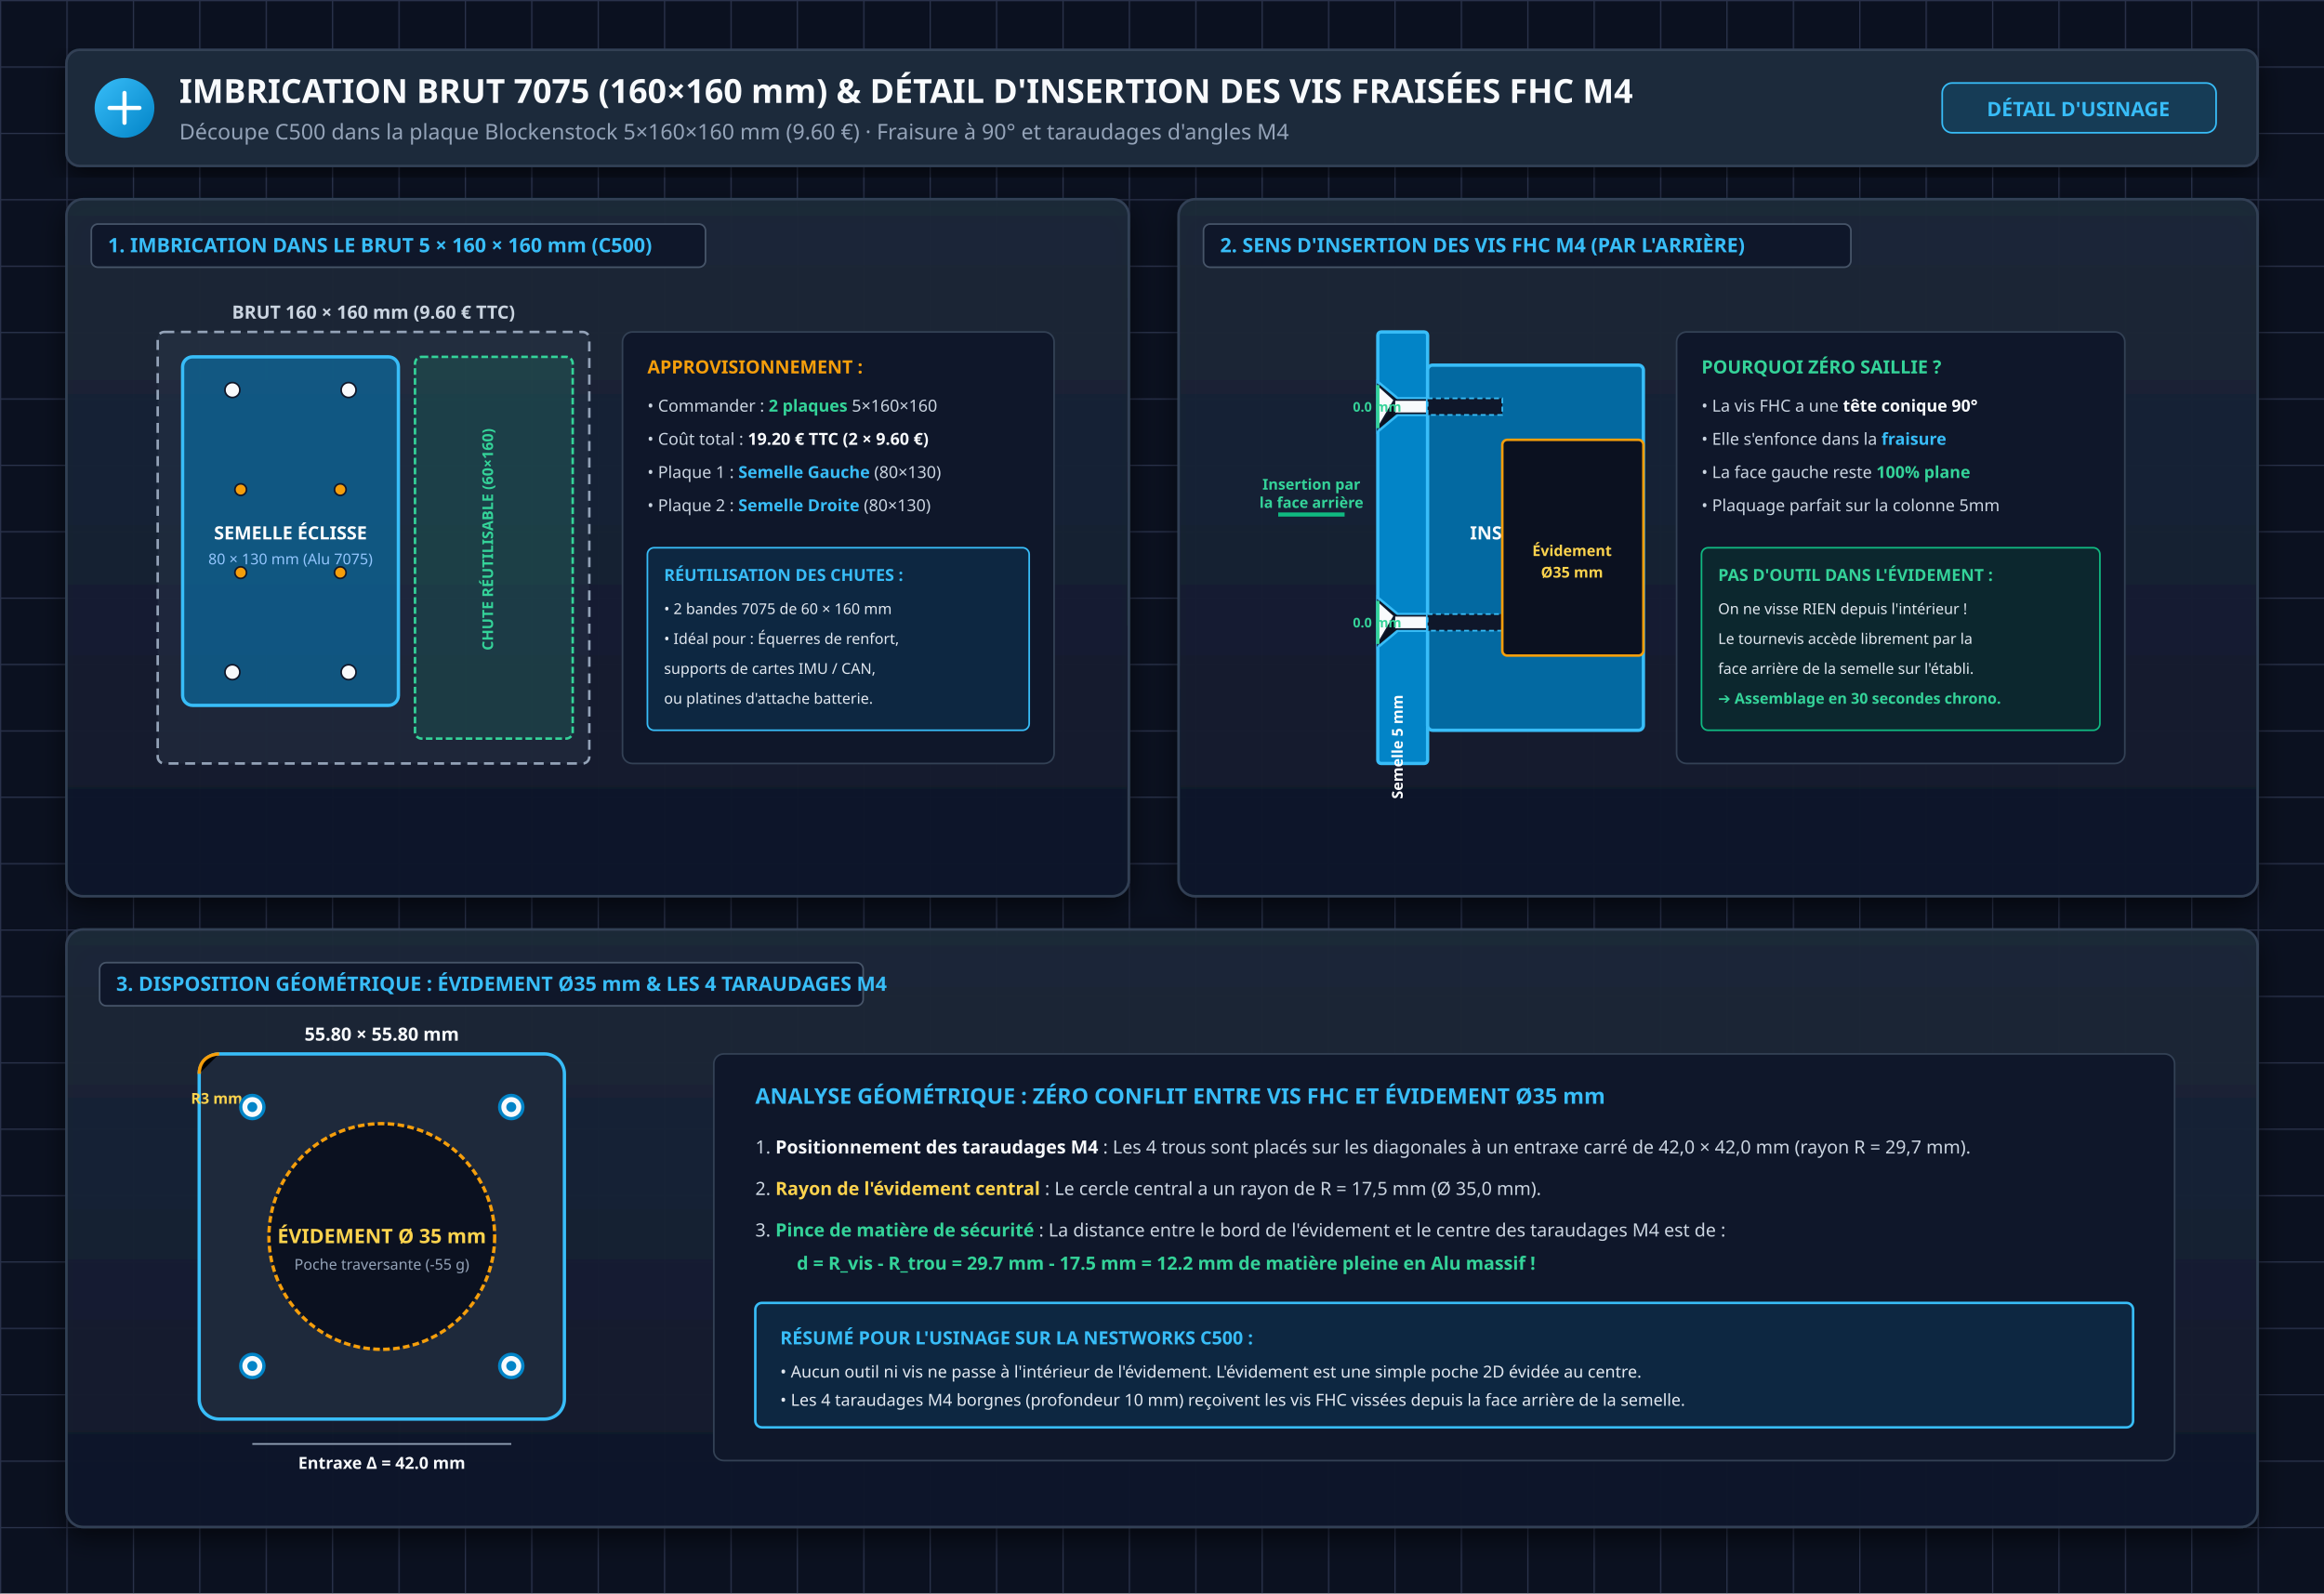
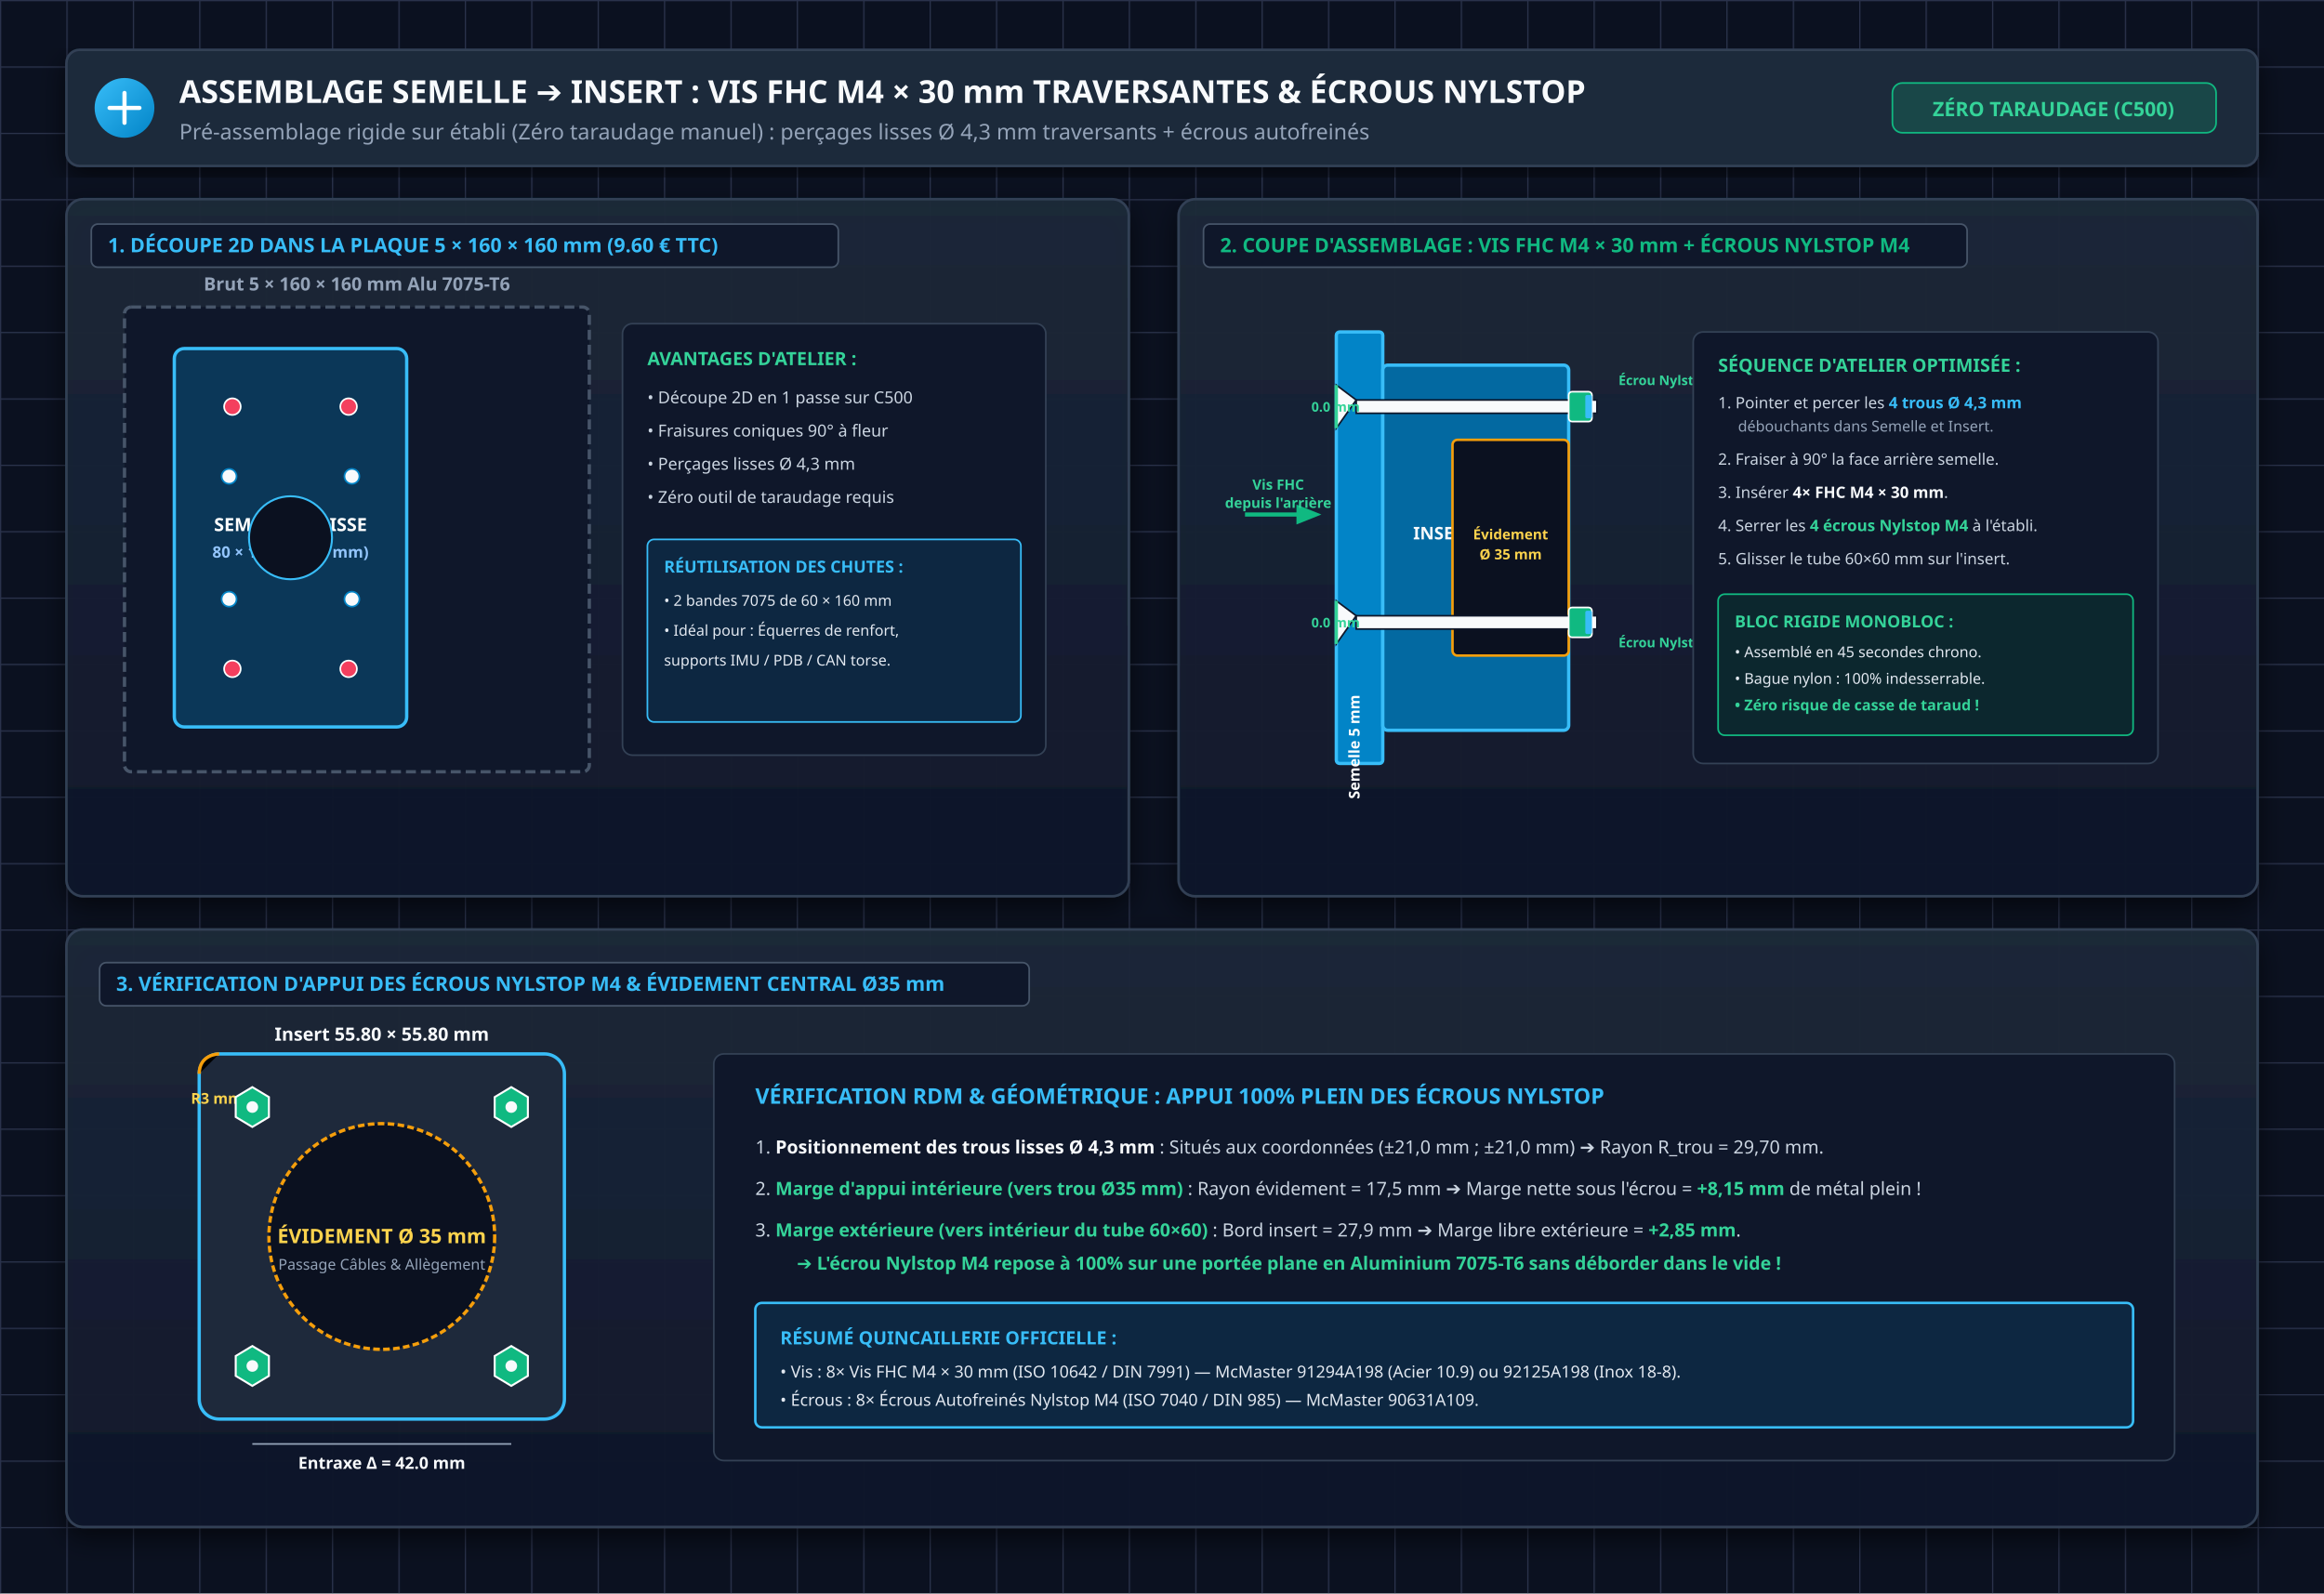
<svg xmlns="http://www.w3.org/2000/svg" viewBox="0 0 1400 960" width="100%" height="100%">
  <defs>
    <pattern id="grid-pattern-fhc" width="40" height="40" patternUnits="userSpaceOnUse">
      <path d="M 40 0 L 0 0 0 40" fill="none" stroke="#1e293b" stroke-width="1" />
      <path d="M 200 0 L 0 0 0 200" fill="none" stroke="#2a324b" stroke-width="1.5" />
    </pattern>
    <linearGradient id="grad-sky-fhc" x1="0%" y1="0%" x2="100%" y2="100%">
      <stop offset="0%" stop-color="#38bdf8" />
      <stop offset="100%" stop-color="#0284c7" />
    </linearGradient>
    <linearGradient id="grad-amber-fhc" x1="0%" y1="0%" x2="100%" y2="100%">
      <stop offset="0%" stop-color="#f59e0b" />
      <stop offset="100%" stop-color="#b45309" />
    </linearGradient>
    <linearGradient id="grad-emerald-fhc" x1="0%" y1="0%" x2="100%" y2="100%">
      <stop offset="0%" stop-color="#10b981" />
      <stop offset="100%" stop-color="#047857" />
    </linearGradient>
+     <linearGradient id="grad-rose-fhc" x1="0%" y1="0%" x2="100%" y2="100%">
+       <stop offset="0%" stop-color="#f43f5e" />
+       <stop offset="100%" stop-color="#be123c" />
+     </linearGradient>
    <linearGradient id="grad-card-fhc" x1="0%" y1="0%" x2="0%" y2="100%">
      <stop offset="0%" stop-color="#1e293b" stop-opacity="0.95" />
      <stop offset="100%" stop-color="#0f172a" stop-opacity="0.95" />
    </linearGradient>
+     <marker id="arrow-fhc" viewBox="0 0 10 10" refX="6" refY="5" markerWidth="6" markerHeight="6" orient="auto-start-reverse">
+       <path d="M 0 1 L 10 5 L 0 9 z" fill="#10b981" />
+     </marker>
    <filter id="drop-shadow-fhc" x="-10%" y="-10%" width="120%" height="120%">
      <feDropShadow dx="0" dy="6" stdDeviation="8" flood-color="#000000" flood-opacity="0.6" />
    </filter>
  </defs>
  <rect width="1400" height="960" fill="#0b1120" />
  <rect width="1400" height="960" fill="url(#grid-pattern-fhc)" />
  <g transform="translate(40, 30)">
    <rect width="1320" height="70" rx="8" fill="#1e293b" stroke="#334155" stroke-width="1.5" filter="url(#drop-shadow-fhc)" />
    <circle cx="35" cy="35" r="18" fill="url(#grad-sky-fhc)" />
    <path d="M 26 35 L 44 35 M 35 26 L 35 44" stroke="#ffffff" stroke-width="2.5" stroke-linecap="round" />
-     <text x="68" y="32" font-family="'Segoe UI', sans-serif" font-size="20" font-weight="700" fill="#f8fafc">
-       IMBRICATION BRUT 7075 (160×160 mm) &amp; DÉTAIL D'INSERTION DES VIS FRAISÉES FHC M4
+     <text x="68" y="32" font-family="'Segoe UI', sans-serif" font-size="19" font-weight="700" fill="#f8fafc">
+       ASSEMBLAGE SEMELLE ➔ INSERT : VIS FHC M4 × 30 mm TRAVERSANTES &amp; ÉCROUS NYLSTOP
    </text>
    <text x="68" y="54" font-family="'Segoe UI', sans-serif" font-size="13" font-weight="500" fill="#94a3b8">
-       Découpe C500 dans la plaque Blockenstock 5×160×160 mm (9.60 €) · Fraisure à 90° et taraudages d'angles M4
+       Pré-assemblage rigide sur établi (Zéro taraudage manuel) : perçages lisses Ø 4,3 mm traversants + écrous autofreinés
    </text>
-     <rect x="1130" y="20" width="165" height="30" rx="6" fill="#0284c7" fill-opacity="0.2" stroke="#38bdf8" stroke-width="1" />
-     <text x="1212" y="40" text-anchor="middle" font-family="'Segoe UI', sans-serif" font-size="12" font-weight="700" fill="#38bdf8">
-       DÉTAIL D'USINAGE
+     <rect x="1100" y="20" width="195" height="30" rx="6" fill="#10b981" fill-opacity="0.2" stroke="#10b981" stroke-width="1" />
+     <text x="1197" y="40" text-anchor="middle" font-family="'Segoe UI', sans-serif" font-size="12" font-weight="700" fill="#34d399">
+       ZÉRO TARAUDAGE (C500)
    </text>
  </g>
  <g transform="translate(40, 120)">
    <rect width="640" height="420" rx="10" fill="url(#grad-card-fhc)" stroke="#334155" stroke-width="1.5" filter="url(#drop-shadow-fhc)" />
-     <rect x="15" y="15" width="370" height="26" rx="4" fill="#0f172a" stroke="#475569" stroke-width="1" />
+     <rect x="15" y="15" width="450" height="26" rx="4" fill="#0f172a" stroke="#475569" stroke-width="1" />
    <text x="25" y="32" font-family="'Segoe UI', sans-serif" font-size="12" font-weight="700" fill="#38bdf8">
-       1. IMBRICATION DANS LE BRUT 5 × 160 × 160 mm (C500)
+       1. DÉCOUPE 2D DANS LA PLAQUE 5 × 160 × 160 mm (9.60 € TTC)
    </text>
-     <g transform="translate(35, 60)">
-       <rect x="20" y="20" width="260" height="260" rx="4" fill="#334155" fill-opacity="0.3" stroke="#94a3b8" stroke-width="1.5" stroke-dasharray="6,4" />
-       <text x="150" y="12" text-anchor="middle" font-family="'Segoe UI', sans-serif" font-size="11" font-weight="700" fill="#cbd5e1">BRUT 160 × 160 mm (9.60 € TTC)</text>
-       <rect x="35" y="35" width="130" height="210" rx="6" fill="#0284c7" fill-opacity="0.5" stroke="#38bdf8" stroke-width="2" />
-       <text x="100" y="145" text-anchor="middle" font-family="'Segoe UI', sans-serif" font-size="11" font-weight="700" fill="#ffffff">SEMELLE ÉCLISSE</text>
-       <text x="100" y="160" text-anchor="middle" font-family="'Segoe UI', sans-serif" font-size="9" fill="#93c5fd">80 × 130 mm (Alu 7075)</text>
-       <circle cx="65" cy="55" r="4.5" fill="#f8fafc" stroke="#0f172a" />
-       <circle cx="135" cy="55" r="4.5" fill="#f8fafc" stroke="#0f172a" />
-       <circle cx="65" cy="225" r="4.5" fill="#f8fafc" stroke="#0f172a" />
-       <circle cx="135" cy="225" r="4.5" fill="#f8fafc" stroke="#0f172a" />
-       <circle cx="70" cy="115" r="3.5" fill="#f59e0b" stroke="#0f172a" />
-       <circle cx="130" cy="115" r="3.5" fill="#f59e0b" stroke="#0f172a" />
-       <circle cx="70" cy="165" r="3.5" fill="#f59e0b" stroke="#0f172a" />
-       <circle cx="130" cy="165" r="3.5" fill="#f59e0b" stroke="#0f172a" />
-       <rect x="175" y="35" width="95" height="230" rx="4" fill="#10b981" fill-opacity="0.15" stroke="#34d399" stroke-width="1.5" stroke-dasharray="4,2" />
-       <text x="222" y="145" text-anchor="middle" font-family="'Segoe UI', sans-serif" font-size="9" font-weight="700" fill="#34d399" transform="rotate(-90,222,145)">CHUTE RÉUTILISABLE (60×160)</text>
-       <g transform="translate(300, 20)">
-         <rect width="260" height="260" rx="6" fill="#0f172a" stroke="#334155" stroke-width="1" />
-         <text x="15" y="25" font-family="'Segoe UI', sans-serif" font-size="11" font-weight="700" fill="#f59e0b">APPROVISIONNEMENT :</text>
-         <text x="15" y="48" font-family="'Segoe UI', sans-serif" font-size="10" fill="#cbd5e1">• Commander : <tspan font-weight="700" fill="#34d399">2 plaques</tspan> 5×160×160</text>
-         <text x="15" y="68" font-family="'Segoe UI', sans-serif" font-size="10" fill="#cbd5e1">• Coût total : <tspan font-weight="700" fill="#f8fafc">19.20 € TTC (2 × 9.60 €)</tspan>
-         </text>
-         <text x="15" y="88" font-family="'Segoe UI', sans-serif" font-size="10" fill="#cbd5e1">• Plaque 1 : <tspan font-weight="700" fill="#38bdf8">Semelle Gauche</tspan> (80×130)</text>
-         <text x="15" y="108" font-family="'Segoe UI', sans-serif" font-size="10" fill="#cbd5e1">• Plaque 2 : <tspan font-weight="700" fill="#38bdf8">Semelle Droite</tspan> (80×130)</text>
-         <rect x="15" y="130" width="230" height="110" rx="4" fill="#0284c7" fill-opacity="0.15" stroke="#38bdf8" stroke-width="1" />
+     <g transform="translate(35, 65)">
+       <rect x="0" y="0" width="280" height="280" rx="4" fill="#0f172a" stroke="#475569" stroke-width="2" stroke-dasharray="6,3" />
+       <text x="140" y="-10" text-anchor="middle" font-family="'Segoe UI', sans-serif" font-size="11" font-weight="700" fill="#94a3b8">Brut 5 × 160 × 160 mm Alu 7075-T6</text>
+       <g transform="translate(30, 25)">
+         <rect x="0" y="0" width="140" height="228" rx="6" fill="#0284c7" fill-opacity="0.3" stroke="#38bdf8" stroke-width="2" />
+         <text x="70" y="110" text-anchor="middle" font-family="'Segoe UI', sans-serif" font-size="11" font-weight="700" fill="#ffffff">SEMELLE ÉCLISSE</text>
+         <text x="70" y="126" text-anchor="middle" font-family="'Segoe UI', sans-serif" font-size="9.5" font-weight="600" fill="#93c5fd">80 × 130 mm (5 mm)</text>
+         <circle cx="70" cy="114" r="25" fill="#0b1120" stroke="#38bdf8" stroke-width="1.2" />
+         <circle cx="33" cy="77" r="4.5" fill="#f8fafc" stroke="#0284c7" stroke-width="1" />
+         <circle cx="107" cy="77" r="4.5" fill="#f8fafc" stroke="#0284c7" stroke-width="1" />
+         <circle cx="33" cy="151" r="4.5" fill="#f8fafc" stroke="#0284c7" stroke-width="1" />
+         <circle cx="107" cy="151" r="4.5" fill="#f8fafc" stroke="#0284c7" stroke-width="1" />
+         <circle cx="35" cy="35" r="5" fill="#f43f5e" stroke="#ffffff" stroke-width="1" />
+         <circle cx="105" cy="35" r="5" fill="#f43f5e" stroke="#ffffff" stroke-width="1" />
+         <circle cx="35" cy="193" r="5" fill="#f43f5e" stroke="#ffffff" stroke-width="1" />
+         <circle cx="105" cy="193" r="5" fill="#f43f5e" stroke="#ffffff" stroke-width="1" />
+       </g>
+       <g transform="translate(300, 10)">
+         <rect width="255" height="260" rx="6" fill="#0f172a" stroke="#334155" stroke-width="1" />
+         <text x="15" y="25" font-family="'Segoe UI', sans-serif" font-size="11" font-weight="700" fill="#34d399">AVANTAGES D'ATELIER :</text>
+         <text x="15" y="48" font-family="'Segoe UI', sans-serif" font-size="10" fill="#cbd5e1">• Découpe 2D en 1 passe sur C500</text>
+         <text x="15" y="68" font-family="'Segoe UI', sans-serif" font-size="10" fill="#cbd5e1">• Fraisures coniques 90° à fleur</text>
+         <text x="15" y="88" font-family="'Segoe UI', sans-serif" font-size="10" fill="#cbd5e1">• Perçages lisses Ø 4,3 mm</text>
+         <text x="15" y="108" font-family="'Segoe UI', sans-serif" font-size="10" fill="#cbd5e1">• Zéro outil de taraudage requis</text>
+         <rect x="15" y="130" width="225" height="110" rx="4" fill="#0284c7" fill-opacity="0.15" stroke="#38bdf8" stroke-width="1" />
        <text x="25" y="150" font-family="'Segoe UI', sans-serif" font-size="10" font-weight="700" fill="#38bdf8">RÉUTILISATION DES CHUTES :</text>
        <text x="25" y="170" font-family="'Segoe UI', sans-serif" font-size="9" fill="#e2e8f0">• 2 bandes 7075 de 60 × 160 mm</text>
        <text x="25" y="188" font-family="'Segoe UI', sans-serif" font-size="9" fill="#e2e8f0">• Idéal pour : Équerres de renfort,</text>
-         <text x="25" y="206" font-family="'Segoe UI', sans-serif" font-size="9" fill="#e2e8f0">  supports de cartes IMU / CAN,</text>
-         <text x="25" y="224" font-family="'Segoe UI', sans-serif" font-size="9" fill="#e2e8f0">  ou platines d'attache batterie.</text>
+         <text x="25" y="206" font-family="'Segoe UI', sans-serif" font-size="9" fill="#e2e8f0">  supports IMU / PDB / CAN torse.</text>
      </g>
    </g>
  </g>
  <g transform="translate(710, 120)">
    <rect width="650" height="420" rx="10" fill="url(#grad-card-fhc)" stroke="#334155" stroke-width="1.5" filter="url(#drop-shadow-fhc)" />
-     <rect x="15" y="15" width="390" height="26" rx="4" fill="#0f172a" stroke="#475569" stroke-width="1" />
-     <text x="25" y="32" font-family="'Segoe UI', sans-serif" font-size="12" font-weight="700" fill="#38bdf8">
-       2. SENS D'INSERTION DES VIS FHC M4 (PAR L'ARRIÈRE)
+     <rect x="15" y="15" width="460" height="26" rx="4" fill="#0f172a" stroke="#475569" stroke-width="1" />
+     <text x="25" y="32" font-family="'Segoe UI', sans-serif" font-size="12" font-weight="700" fill="#10b981">
+       2. COUPE D'ASSEMBLAGE : VIS FHC M4 × 30 mm + ÉCROUS NYLSTOP M4
    </text>
-     <g transform="translate(40, 60)">
+     <g transform="translate(30, 60)">
      <g transform="translate(0, 70)">
-         <path d="M 20 60 L 60 60" stroke="#10b981" stroke-width="2.5" marker-end="url(#arrow)" />
-         <text x="40" y="45" text-anchor="middle" font-family="'Segoe UI', sans-serif" font-size="9" font-weight="700" fill="#34d399">Insertion par</text>
-         <text x="40" y="56" text-anchor="middle" font-family="'Segoe UI', sans-serif" font-size="9" font-weight="700" fill="#34d399">la face arrière</text>
+         <path d="M 10 60 L 50 60" stroke="#10b981" stroke-width="2.5" marker-end="url(#arrow-fhc)" />
+         <text x="30" y="45" text-anchor="middle" font-family="'Segoe UI', sans-serif" font-size="8.5" font-weight="700" fill="#34d399">Vis FHC</text>
+         <text x="30" y="56" text-anchor="middle" font-family="'Segoe UI', sans-serif" font-size="8.5" font-weight="700" fill="#34d399">depuis l'arrière</text>
      </g>
-       <rect x="80" y="20" width="30" height="260" rx="2" fill="#0284c7" stroke="#38bdf8" stroke-width="2" />
-       <text x="95" y="270" text-anchor="middle" font-family="'Segoe UI', sans-serif" font-size="9" font-weight="700" fill="#ffffff" transform="rotate(-90,95,270)">Semelle 5 mm</text>
-       <polygon points="80,50 92,60 110,60 110,70 92,70 80,80" fill="#0b1120" stroke="#38bdf8" stroke-width="1.5" />
-       <polygon points="80,52 90,61 80,78" fill="#f8fafc" stroke="#0f172a" />
-       <rect x="90" y="61" width="45" height="8" fill="#f8fafc" stroke="#0f172a" />
-       <line x1="80" y1="52" x2="80" y2="78" stroke="#34d399" stroke-width="2" />
-       <text x="65" y="68" font-family="'Segoe UI', sans-serif" font-size="8" font-weight="700" fill="#34d399">0.0 mm</text>
-       <polygon points="80,180 92,190 110,190 110,200 92,200 80,210" fill="#0b1120" stroke="#38bdf8" stroke-width="1.5" />
-       <polygon points="80,182 90,191 80,208" fill="#f8fafc" stroke="#0f172a" />
-       <rect x="90" y="191" width="45" height="8" fill="#f8fafc" stroke="#0f172a" />
-       <line x1="80" y1="182" x2="80" y2="208" stroke="#34d399" stroke-width="2" />
-       <text x="65" y="198" font-family="'Segoe UI', sans-serif" font-size="8" font-weight="700" fill="#34d399">0.0 mm</text>
-       <rect x="110" y="40" width="130" height="220" rx="3" fill="#0369a1" stroke="#38bdf8" stroke-width="2" />
-       <text x="175" y="145" text-anchor="middle" font-family="'Segoe UI', sans-serif" font-size="11" font-weight="700" fill="#f8fafc">INSERT 22 mm</text>
-       <rect x="110" y="60" width="45" height="10" fill="#0f172a" stroke="#38bdf8" stroke-width="1" stroke-dasharray="3,2" />
-       <rect x="110" y="190" width="45" height="10" fill="#0f172a" stroke="#38bdf8" stroke-width="1" stroke-dasharray="3,2" />
-       <rect x="155" y="85" width="85" height="130" rx="3" fill="#0b1120" stroke="#f59e0b" stroke-width="1.5" />
-       <text x="197" y="155" text-anchor="middle" font-family="'Segoe UI', sans-serif" font-size="9" font-weight="700" fill="#fcd34d">Évidement</text>
-       <text x="197" y="168" text-anchor="middle" font-family="'Segoe UI', sans-serif" font-size="9" font-weight="700" fill="#fcd34d">Ø35 mm</text>
-       <g transform="translate(260, 20)">
-         <rect width="270" height="260" rx="6" fill="#0f172a" stroke="#334155" stroke-width="1" />
-         <text x="15" y="25" font-family="'Segoe UI', sans-serif" font-size="11" font-weight="700" fill="#34d399">POURQUOI ZÉRO SAILLIE ?</text>
-         <text x="15" y="48" font-family="'Segoe UI', sans-serif" font-size="10" fill="#cbd5e1">• La vis FHC a une <tspan font-weight="700" fill="#f8fafc">tête conique 90°</tspan>
+       <rect x="65" y="20" width="28" height="260" rx="2" fill="#0284c7" stroke="#38bdf8" stroke-width="2" />
+       <text x="79" y="270" text-anchor="middle" font-family="'Segoe UI', sans-serif" font-size="9" font-weight="700" fill="#ffffff" transform="rotate(-90,79,270)">Semelle 5 mm</text>
+       <rect x="93" y="40" width="112" height="220" rx="3" fill="#0369a1" stroke="#38bdf8" stroke-width="2" />
+       <text x="149" y="145" text-anchor="middle" font-family="'Segoe UI', sans-serif" font-size="10.5" font-weight="700" fill="#f8fafc">INSERT 20 mm</text>
+       <rect x="135" y="85" width="70" height="130" rx="3" fill="#0b1120" stroke="#f59e0b" stroke-width="1.5" />
+       <text x="170" y="145" text-anchor="middle" font-family="'Segoe UI', sans-serif" font-size="8.5" font-weight="700" fill="#fcd34d">Évidement</text>
+       <text x="170" y="157" text-anchor="middle" font-family="'Segoe UI', sans-serif" font-size="8.5" font-weight="700" fill="#fcd34d">Ø 35 mm</text>
+       <polygon points="65,52 77,61 65,78" fill="#f8fafc" stroke="#0f172a" />
+       <rect x="77" y="61" width="145" height="8" fill="#f8fafc" stroke="#0f172a" />
+       <line x1="65" y1="52" x2="65" y2="78" stroke="#34d399" stroke-width="2" />
+       <text x="50" y="68" font-family="'Segoe UI', sans-serif" font-size="8" font-weight="700" fill="#34d399">0.0 mm</text>
+       <rect x="205" y="56" width="14" height="18" rx="2" fill="#10b981" stroke="#ffffff" stroke-width="1" />
+       <rect x="215" y="58" width="4" height="14" rx="1" fill="#38bdf8" />
+       <text x="235" y="52" font-family="'Segoe UI', sans-serif" font-size="8" font-weight="700" fill="#34d399">Écrou Nylstop M4</text>
+       <polygon points="65,182 77,191 65,208" fill="#f8fafc" stroke="#0f172a" />
+       <rect x="77" y="191" width="145" height="8" fill="#f8fafc" stroke="#0f172a" />
+       <line x1="65" y1="182" x2="65" y2="208" stroke="#34d399" stroke-width="2" />
+       <text x="50" y="198" font-family="'Segoe UI', sans-serif" font-size="8" font-weight="700" fill="#34d399">0.0 mm</text>
+       <rect x="205" y="186" width="14" height="18" rx="2" fill="#10b981" stroke="#ffffff" stroke-width="1" />
+       <rect x="215" y="188" width="4" height="14" rx="1" fill="#38bdf8" />
+       <text x="235" y="210" font-family="'Segoe UI', sans-serif" font-size="8" font-weight="700" fill="#34d399">Écrou Nylstop M4</text>
+       <g transform="translate(280, 20)">
+         <rect width="280" height="260" rx="6" fill="#0f172a" stroke="#334155" stroke-width="1" />
+         <text x="15" y="24" font-family="'Segoe UI', sans-serif" font-size="11" font-weight="700" fill="#34d399">SÉQUENCE D'ATELIER OPTIMISÉE :</text>
+         <text x="15" y="46" font-family="'Segoe UI', sans-serif" font-size="9.5" fill="#cbd5e1">1. Pointer et percer les <tspan font-weight="700" fill="#38bdf8">4 trous Ø 4,3 mm</tspan>
        </text>
-         <text x="15" y="68" font-family="'Segoe UI', sans-serif" font-size="10" fill="#cbd5e1">• Elle s'enfonce dans la <tspan font-weight="700" fill="#38bdf8">fraisure</tspan>
-         </text>
-         <text x="15" y="88" font-family="'Segoe UI', sans-serif" font-size="10" fill="#cbd5e1">• La face gauche reste <tspan font-weight="700" fill="#34d399">100% plane</tspan>
-         </text>
-         <text x="15" y="108" font-family="'Segoe UI', sans-serif" font-size="10" fill="#cbd5e1">• Plaquage parfait sur la colonne 5mm</text>
-         <rect x="15" y="130" width="240" height="110" rx="4" fill="#064e3b" fill-opacity="0.3" stroke="#10b981" stroke-width="1" />
-         <text x="25" y="150" font-family="'Segoe UI', sans-serif" font-size="10" font-weight="700" fill="#34d399">PAS D'OUTIL DANS L'ÉVIDEMENT :</text>
-         <text x="25" y="170" font-family="'Segoe UI', sans-serif" font-size="9" fill="#e2e8f0">On ne visse RIEN depuis l'intérieur !</text>
-         <text x="25" y="188" font-family="'Segoe UI', sans-serif" font-size="9" fill="#e2e8f0">Le tournevis accède librement par la</text>
-         <text x="25" y="206" font-family="'Segoe UI', sans-serif" font-size="9" fill="#e2e8f0">face arrière de la semelle sur l'établi.</text>
-         <text x="25" y="224" font-family="'Segoe UI', sans-serif" font-size="9" font-weight="700" fill="#34d399">➔ Assemblage en 30 secondes chrono.</text>
+         <text x="27" y="60" font-family="'Segoe UI', sans-serif" font-size="9" fill="#94a3b8">débouchants dans Semelle et Insert.</text>
+         <text x="15" y="80" font-family="'Segoe UI', sans-serif" font-size="9.5" fill="#cbd5e1">2. Fraiser à 90° la face arrière semelle.</text>
+         <text x="15" y="100" font-family="'Segoe UI', sans-serif" font-size="9.5" fill="#cbd5e1">3. Insérer <tspan font-weight="700" fill="#f8fafc">4× FHC M4 × 30 mm</tspan>.</text>
+         <text x="15" y="120" font-family="'Segoe UI', sans-serif" font-size="9.5" fill="#cbd5e1">4. Serrer les <tspan font-weight="700" fill="#34d399">4 écrous Nylstop M4</tspan> à l'établi.</text>
+         <text x="15" y="140" font-family="'Segoe UI', sans-serif" font-size="9.5" fill="#cbd5e1">5. Glisser le tube 60×60 mm sur l'insert.</text>
+         <rect x="15" y="158" width="250" height="85" rx="4" fill="#064e3b" fill-opacity="0.3" stroke="#10b981" stroke-width="1" />
+         <text x="25" y="178" font-family="'Segoe UI', sans-serif" font-size="10" font-weight="700" fill="#34d399">BLOC RIGIDE MONOBLOC :</text>
+         <text x="25" y="196" font-family="'Segoe UI', sans-serif" font-size="9" fill="#e2e8f0">• Assemblé en 45 secondes chrono.</text>
+         <text x="25" y="212" font-family="'Segoe UI', sans-serif" font-size="9" fill="#e2e8f0">• Bague nylon : 100% indesserrable.</text>
+         <text x="25" y="228" font-family="'Segoe UI', sans-serif" font-size="9" font-weight="700" fill="#34d399">• Zéro risque de casse de taraud !</text>
      </g>
    </g>
  </g>
  <g transform="translate(40, 560)">
    <rect width="1320" height="360" rx="10" fill="url(#grad-card-fhc)" stroke="#334155" stroke-width="1.5" filter="url(#drop-shadow-fhc)" />
-     <rect x="20" y="20" width="460" height="26" rx="4" fill="#0f172a" stroke="#475569" stroke-width="1" />
+     <rect x="20" y="20" width="560" height="26" rx="4" fill="#0f172a" stroke="#475569" stroke-width="1" />
    <text x="30" y="37" font-family="'Segoe UI', sans-serif" font-size="12" font-weight="700" fill="#38bdf8">
-       3. DISPOSITION GÉOMÉTRIQUE : ÉVIDEMENT Ø35 mm &amp; LES 4 TARAUDAGES M4
+       3. VÉRIFICATION D'APPUI DES ÉCROUS NYLSTOP M4 &amp; ÉVIDEMENT CENTRAL Ø35 mm
    </text>
    <g transform="translate(30, 60)">
      <g transform="translate(50, 15)">
        <rect x="0" y="0" width="220" height="220" rx="12" fill="#1e293b" stroke="#38bdf8" stroke-width="2" />
-         <text x="110" y="-8" text-anchor="middle" font-family="'Segoe UI', sans-serif" font-size="11" font-weight="700" fill="#f8fafc">55.80 × 55.80 mm</text>
+         <text x="110" y="-8" text-anchor="middle" font-family="'Segoe UI', sans-serif" font-size="11" font-weight="700" fill="#f8fafc">Insert 55.80 × 55.80 mm</text>
        <path d="M 0 12 C 0 0, 12 0, 12 0" stroke="#f59e0b" stroke-width="2" />
        <text x="-5" y="30" font-family="'Segoe UI', sans-serif" font-size="9" font-weight="700" fill="#fcd34d">R3 mm</text>
        <circle cx="110" cy="110" r="68" fill="#0b1120" stroke="#f59e0b" stroke-width="2" stroke-dasharray="4,2" />
        <text x="110" y="114" text-anchor="middle" font-family="'Segoe UI', sans-serif" font-size="12" font-weight="700" fill="#fcd34d">ÉVIDEMENT Ø 35 mm</text>
-         <text x="110" y="130" text-anchor="middle" font-family="'Segoe UI', sans-serif" font-size="9" fill="#94a3b8">Poche traversante (-55 g)</text>
-         <circle cx="32" cy="32" r="7" fill="#f8fafc" stroke="#0284c7" stroke-width="2" />
-         <circle cx="32" cy="32" r="3" fill="#0284c7" />
-         <circle cx="188" cy="32" r="7" fill="#f8fafc" stroke="#0284c7" stroke-width="2" />
-         <circle cx="188" cy="32" r="3" fill="#0284c7" />
-         <circle cx="32" cy="188" r="7" fill="#f8fafc" stroke="#0284c7" stroke-width="2" />
-         <circle cx="32" cy="188" r="3" fill="#0284c7" />
-         <circle cx="188" cy="188" r="7" fill="#f8fafc" stroke="#0284c7" stroke-width="2" />
-         <circle cx="188" cy="188" r="3" fill="#0284c7" />
+         <text x="110" y="130" text-anchor="middle" font-family="'Segoe UI', sans-serif" font-size="9" fill="#94a3b8">Passage Câbles &amp; Allègement</text>
+         <polygon points="32,20 42,26 42,38 32,44 22,38 22,26" fill="#10b981" stroke="#ffffff" stroke-width="1.2" />
+         <circle cx="32" cy="32" r="3.5" fill="#f8fafc" />
+         <polygon points="188,20 198,26 198,38 188,44 178,38 178,26" fill="#10b981" stroke="#ffffff" stroke-width="1.2" />
+         <circle cx="188" cy="32" r="3.5" fill="#f8fafc" />
+         <polygon points="32,176 42,182 42,194 32,200 22,194 22,182" fill="#10b981" stroke="#ffffff" stroke-width="1.2" />
+         <circle cx="32" cy="188" r="3.5" fill="#f8fafc" />
+         <polygon points="188,176 198,182 198,194 188,200 178,194 178,182" fill="#10b981" stroke="#ffffff" stroke-width="1.2" />
+         <circle cx="188" cy="188" r="3.5" fill="#f8fafc" />
        <line x1="32" y1="235" x2="188" y2="235" stroke="#94a3b8" stroke-width="1" />
        <text x="110" y="250" text-anchor="middle" font-family="'Segoe UI', sans-serif" font-size="10" font-weight="700" fill="#f8fafc">Entraxe Δ = 42.0 mm</text>
      </g>
      <g transform="translate(360, 15)">
        <rect width="880" height="245" rx="6" fill="#0f172a" stroke="#334155" stroke-width="1" />
        <text x="25" y="30" font-family="'Segoe UI', sans-serif" font-size="13" font-weight="700" fill="#38bdf8">
-           ANALYSE GÉOMÉTRIQUE : ZÉRO CONFLIT ENTRE VIS FHC ET ÉVIDEMENT Ø35 mm
+           VÉRIFICATION RDM &amp; GÉOMÉTRIQUE : APPUI 100% PLEIN DES ÉCROUS NYLSTOP
        </text>
        <text x="25" y="60" font-family="'Segoe UI', sans-serif" font-size="11" fill="#cbd5e1">
-           1. <tspan font-weight="700" fill="#f8fafc">Positionnement des taraudages M4</tspan> : Les 4 trous sont placés sur les diagonales à un entraxe carré de 42,0 × 42,0 mm (rayon R = 29,7 mm).
+           1. <tspan font-weight="700" fill="#f8fafc">Positionnement des trous lisses Ø 4,3 mm</tspan> : Situés aux coordonnées (±21,0 mm ; ±21,0 mm) ➔ Rayon R_trou = 29,70 mm.
        </text>
        <text x="25" y="85" font-family="'Segoe UI', sans-serif" font-size="11" fill="#cbd5e1">
-           2. <tspan font-weight="700" fill="#fcd34d">Rayon de l'évidement central</tspan> : Le cercle central a un rayon de R = 17,5 mm (Ø 35,0 mm).
+           2. <tspan font-weight="700" fill="#34d399">Marge d'appui intérieure (vers trou Ø35 mm)</tspan> : Rayon évidement = 17,5 mm ➔ Marge nette sous l'écrou = <tspan font-weight="700" fill="#34d399">+8,15 mm</tspan> de métal plein !
        </text>
        <text x="25" y="110" font-family="'Segoe UI', sans-serif" font-size="11" fill="#cbd5e1">
-           3. <tspan font-weight="700" fill="#34d399">Pince de matière de sécurité</tspan> : La distance entre le bord de l'évidement et le centre des taraudages M4 est de :
+           3. <tspan font-weight="700" fill="#34d399">Marge extérieure (vers intérieur du tube 60×60)</tspan> : Bord insert = 27,9 mm ➔ Marge libre extérieure = <tspan font-weight="700" fill="#34d399">+2,85 mm</tspan>.
        </text>
        <text x="50" y="130" font-family="'Segoe UI', sans-serif" font-size="11" font-weight="700" fill="#34d399">
-           d = R_vis - R_trou = 29.7 mm - 17.5 mm = 12.2 mm de matière pleine en Alu massif !
+           ➔ L'écrou Nylstop M4 repose à 100% sur une portée plane en Aluminium 7075-T6 sans déborder dans le vide !
        </text>
        <rect x="25" y="150" width="830" height="75" rx="4" fill="#0284c7" fill-opacity="0.15" stroke="#38bdf8" stroke-width="1.5" />
        <text x="40" y="175" font-family="'Segoe UI', sans-serif" font-size="11" font-weight="700" fill="#38bdf8">
-           RÉSUMÉ POUR L'USINAGE SUR LA NESTWORKS C500 :
+           RÉSUMÉ QUINCAILLERIE OFFICIELLE :
        </text>
        <text x="40" y="195" font-family="'Segoe UI', sans-serif" font-size="10" fill="#e2e8f0">
-           • Aucun outil ni vis ne passe à l'intérieur de l'évidement. L'évidement est une simple poche 2D évidée au centre.
+           • Vis : 8× Vis FHC M4 × 30 mm (ISO 10642 / DIN 7991) — McMaster 91294A198 (Acier 10.9) ou 92125A198 (Inox 18-8).
        </text>
        <text x="40" y="212" font-family="'Segoe UI', sans-serif" font-size="10" fill="#e2e8f0">
-           • Les 4 taraudages M4 borgnes (profondeur 10 mm) reçoivent les vis FHC vissées depuis la face arrière de la semelle.
+           • Écrous : 8× Écrous Autofreinés Nylstop M4 (ISO 7040 / DIN 985) — McMaster 90631A109.
        </text>
      </g>
    </g>
  </g>
</svg>
